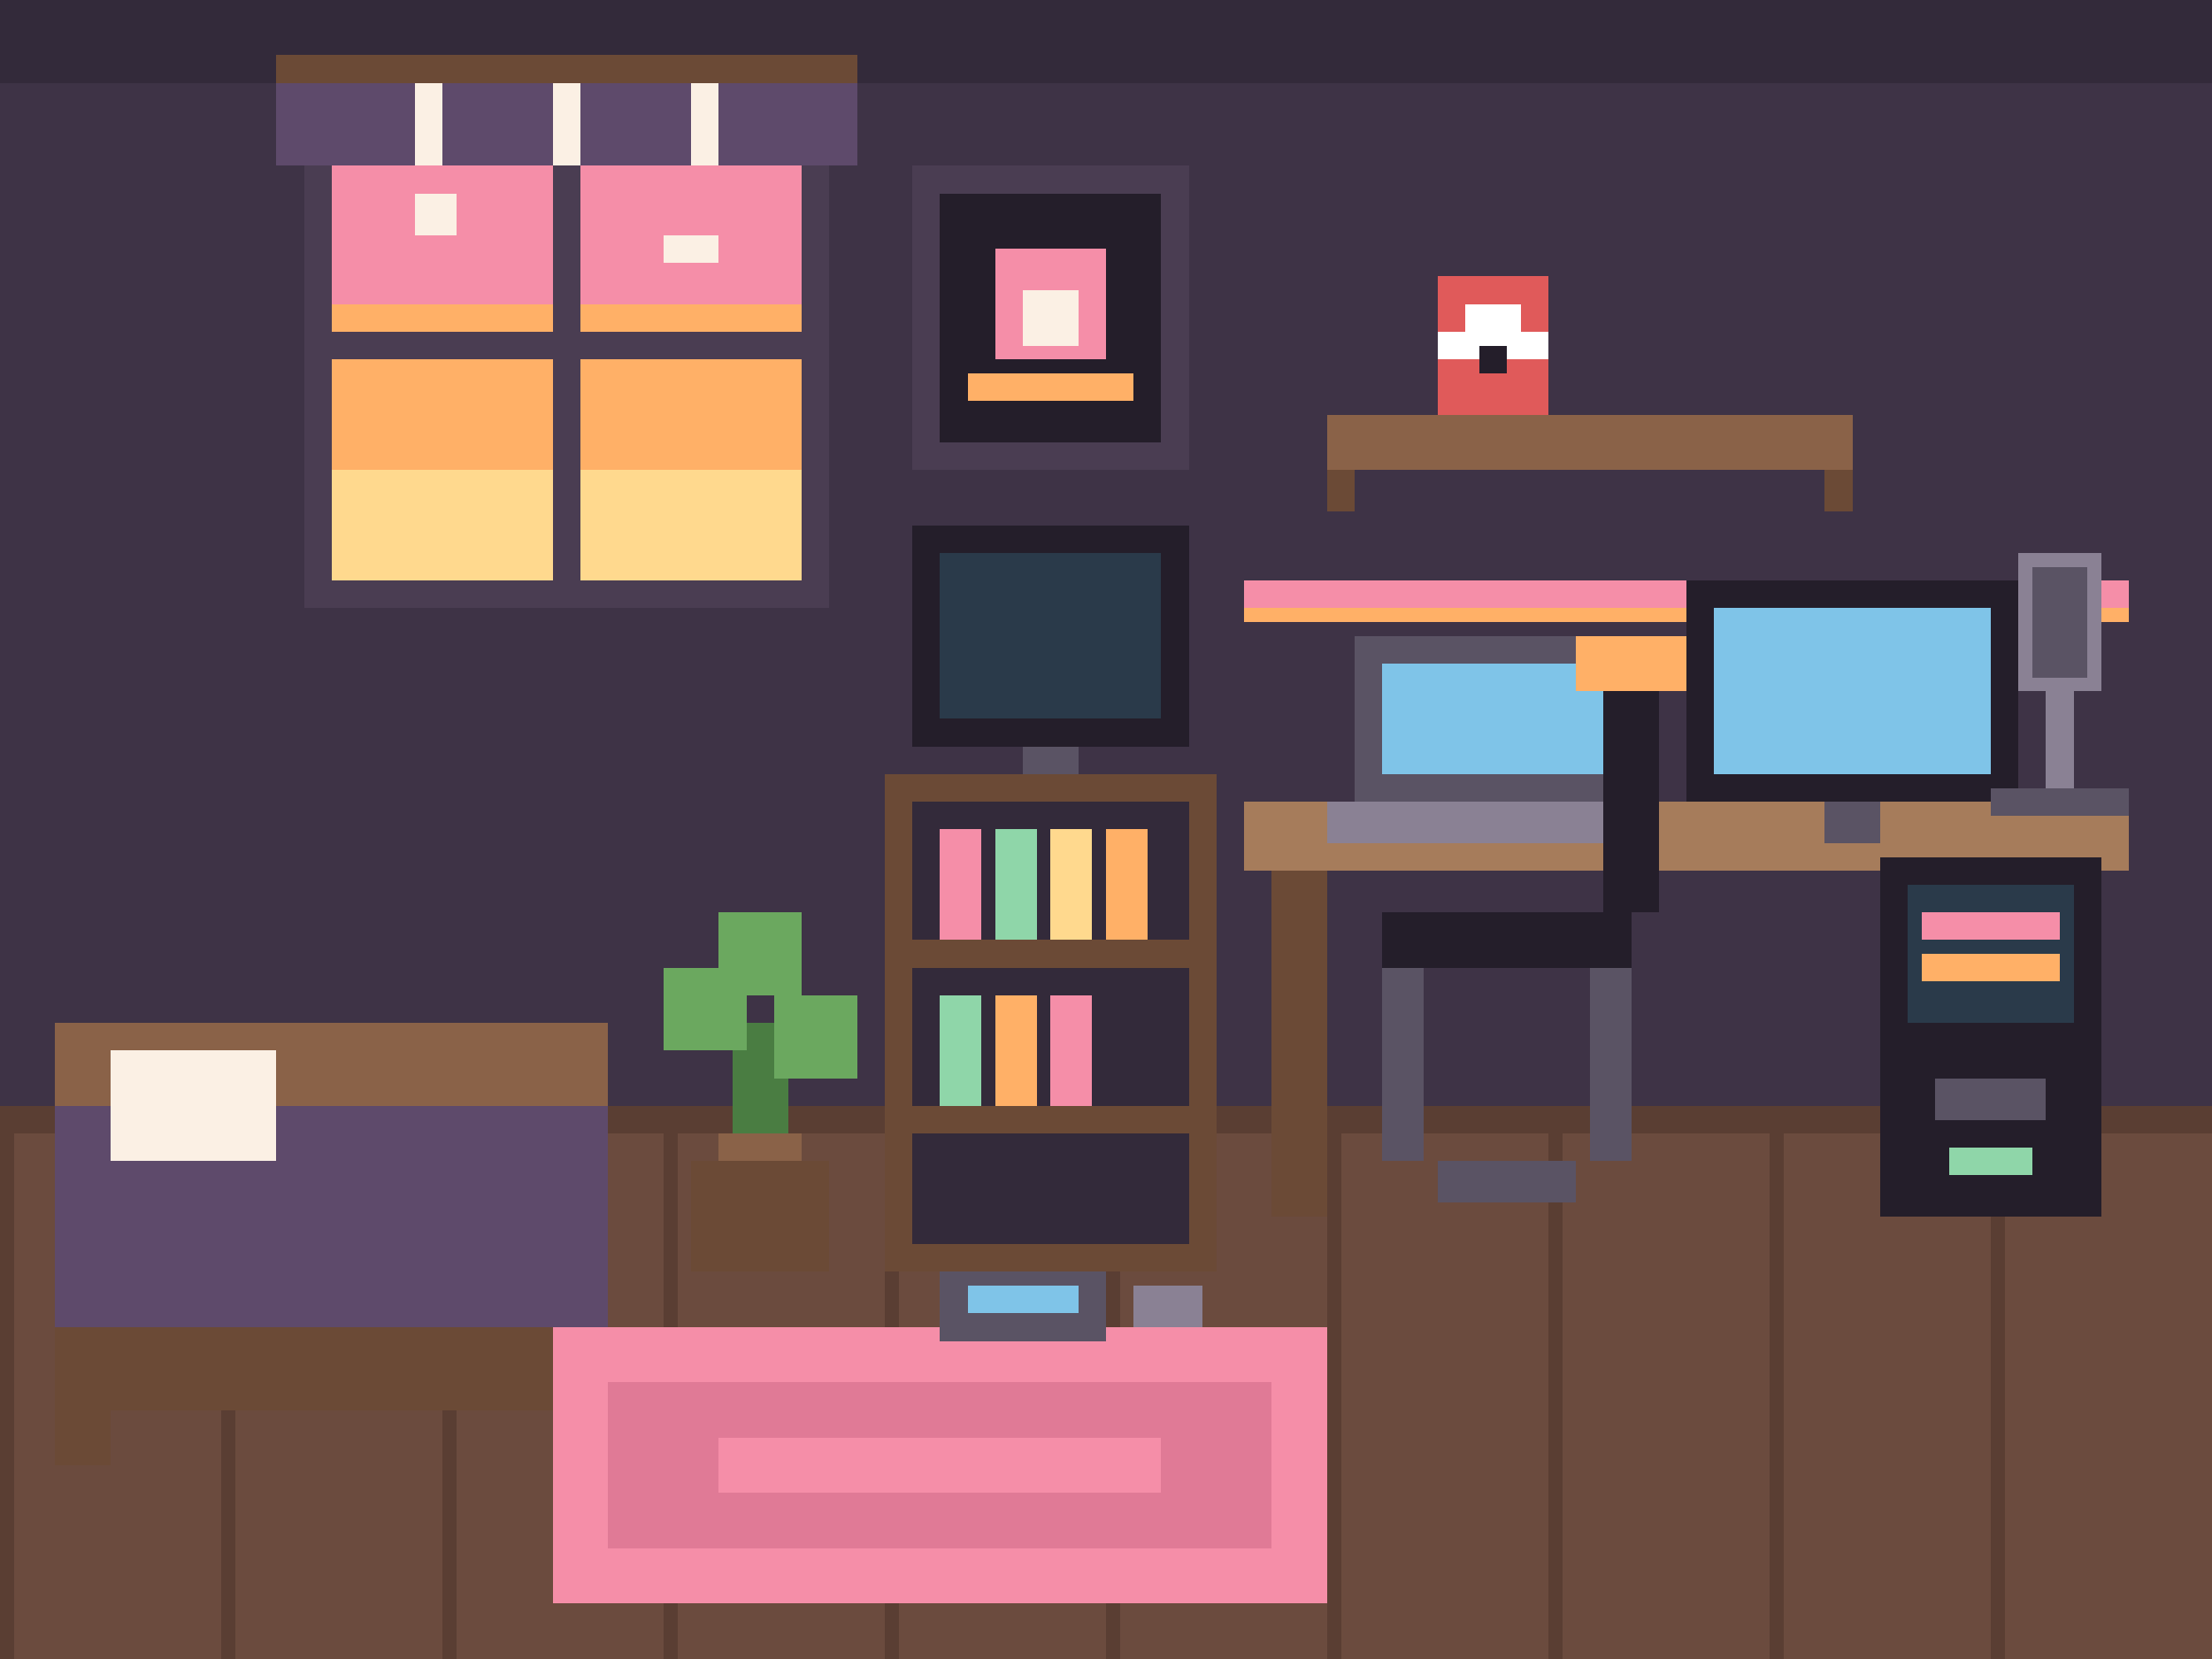
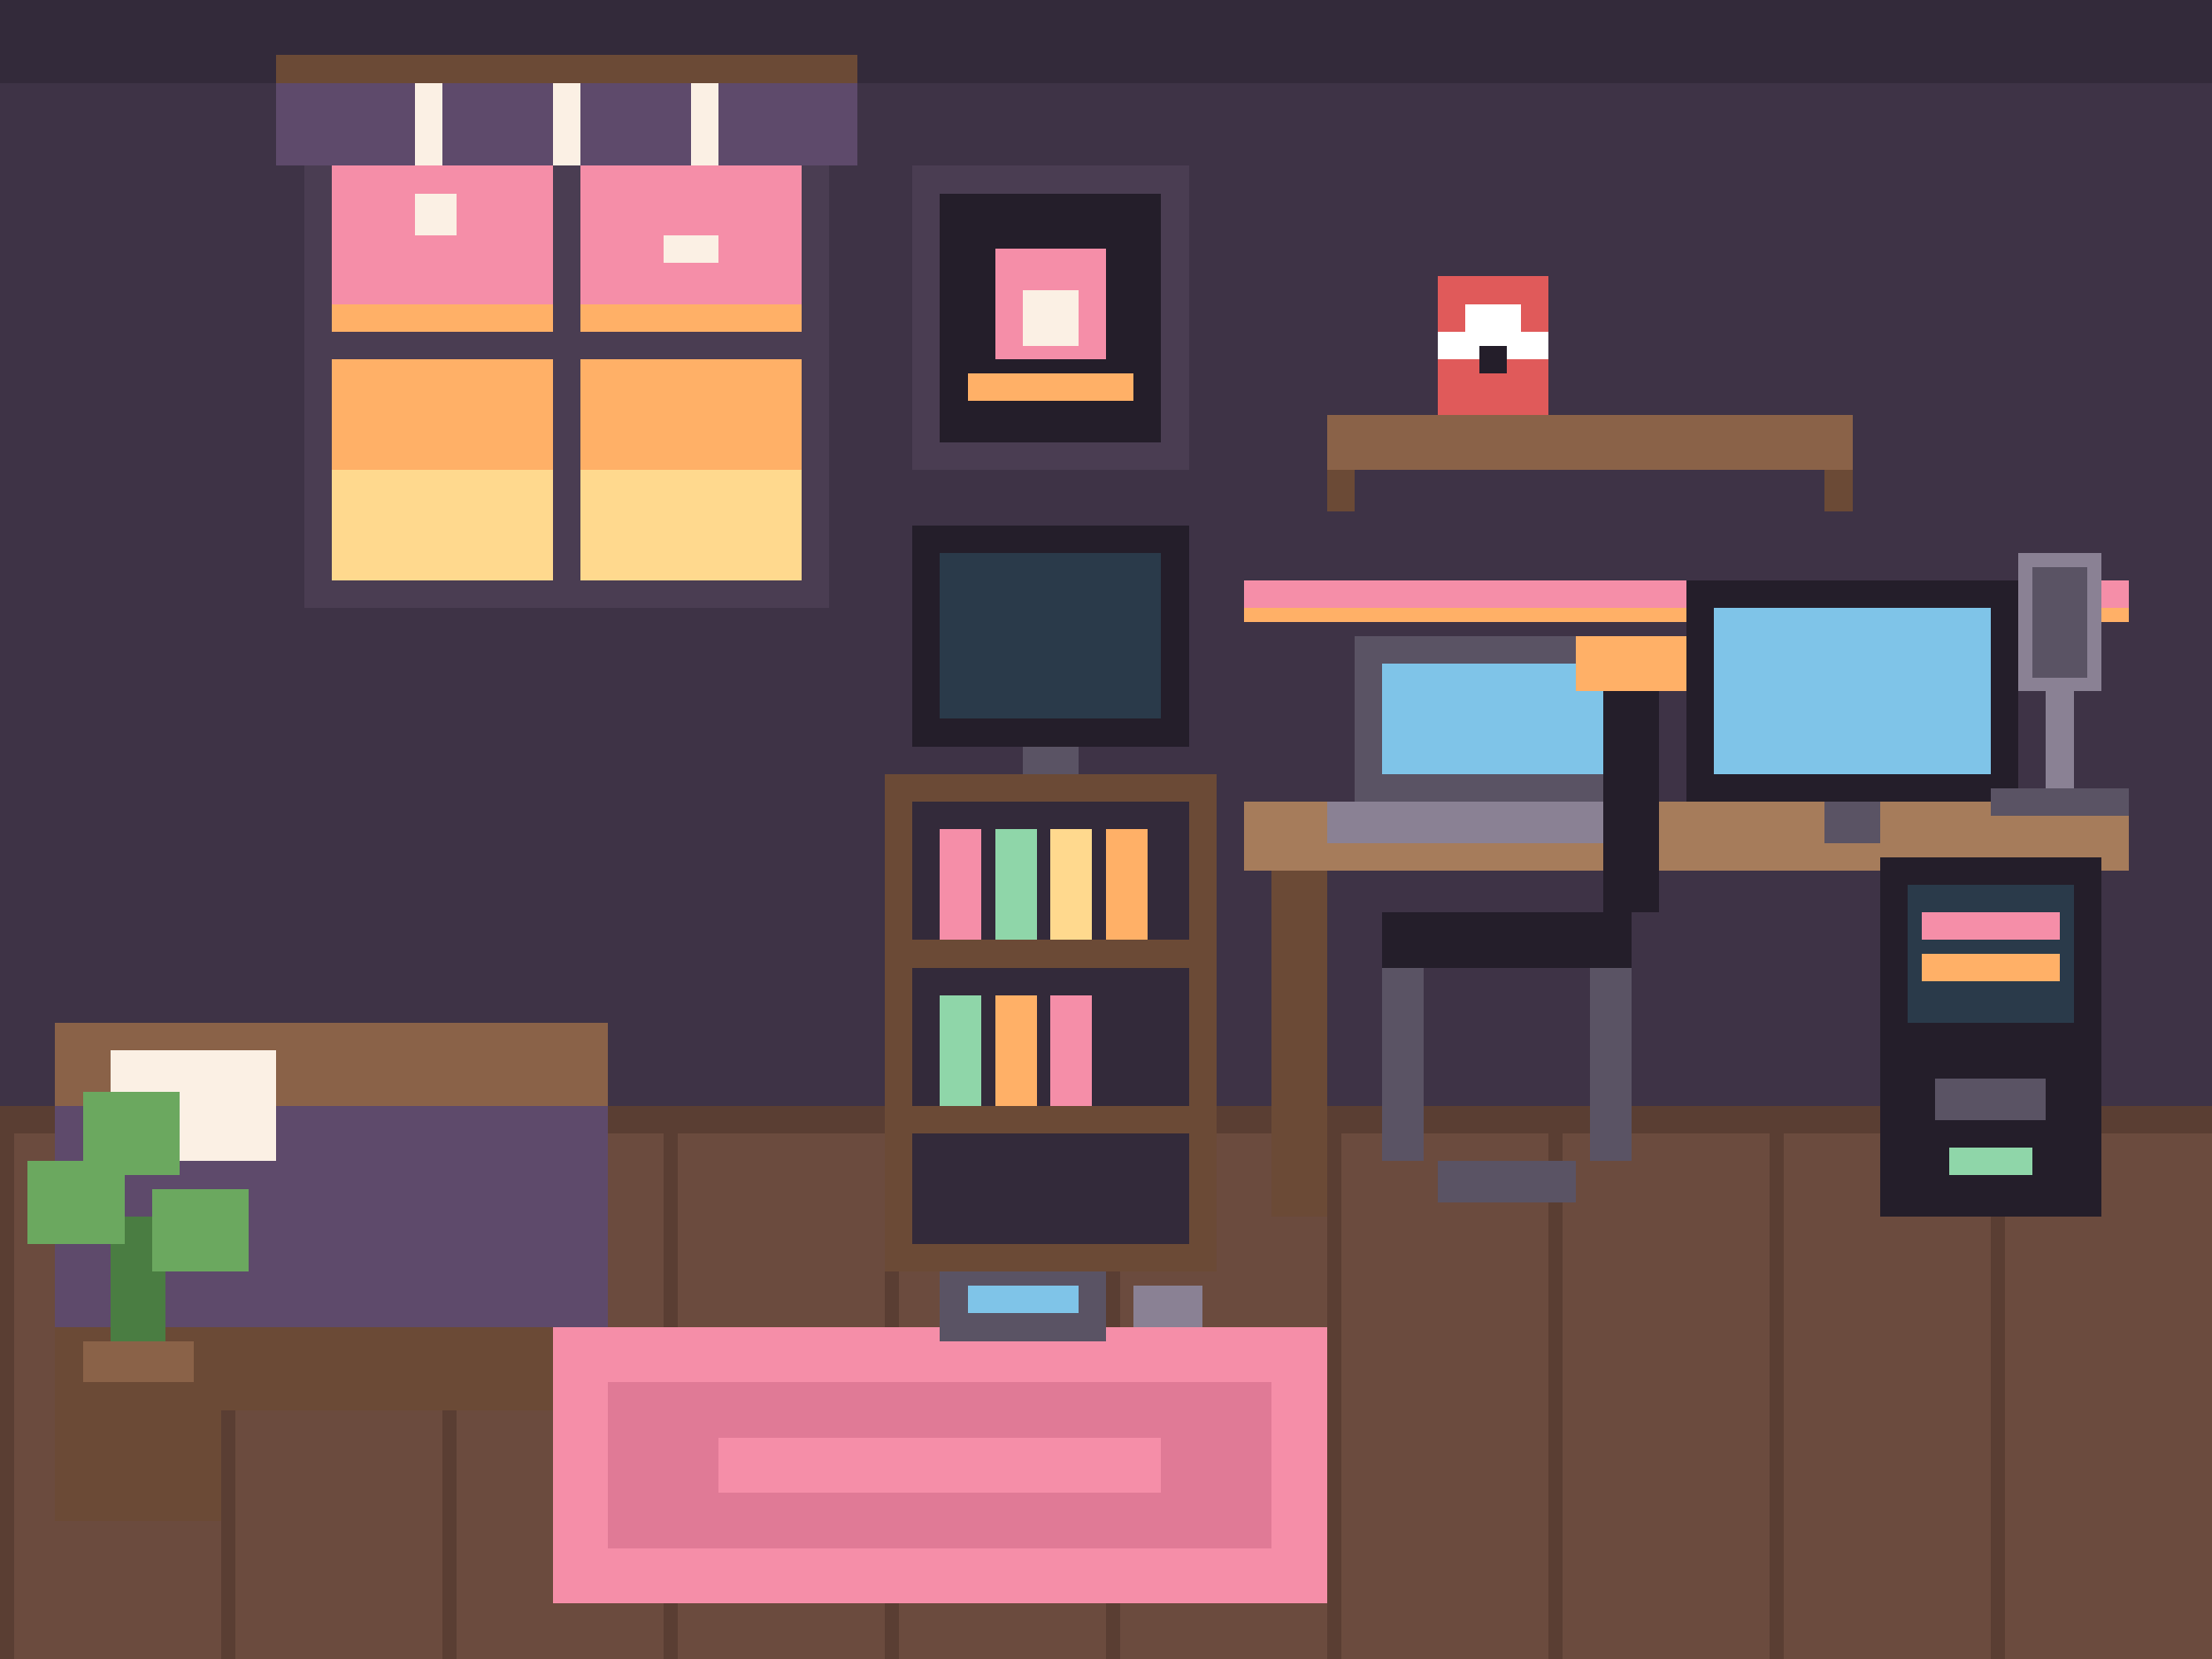
<svg xmlns="http://www.w3.org/2000/svg" viewBox="0 0 160 120" shape-rendering="crispEdges" style="display:block;border-radius:14px" role="img" aria-label="Tu habitación">
  <rect x="0" y="0" width="160" height="80" fill="#3E3346" />
  <rect x="0" y="0" width="160" height="6" fill="#332A3A" />
  <rect x="0" y="80" width="160" height="40" fill="#6B4B3E" />
  <rect x="0" y="80" width="160" height="2" fill="#5A3E33" />
  <rect x="0" y="82" width="1" height="38" fill="#5A3E33" />
  <rect x="16" y="82" width="1" height="38" fill="#5A3E33" />
  <rect x="32" y="82" width="1" height="38" fill="#5A3E33" />
  <rect x="48" y="82" width="1" height="38" fill="#5A3E33" />
  <rect x="64" y="82" width="1" height="38" fill="#5A3E33" />
  <rect x="80" y="82" width="1" height="38" fill="#5A3E33" />
  <rect x="96" y="82" width="1" height="38" fill="#5A3E33" />
  <rect x="112" y="82" width="1" height="38" fill="#5A3E33" />
  <rect x="128" y="82" width="1" height="38" fill="#5A3E33" />
  <rect x="144" y="82" width="1" height="38" fill="#5A3E33" />
  <rect x="22" y="8" width="38" height="36" fill="#4A3D52" />
  <rect x="24" y="10" width="34" height="32" fill="#F58EA8" />
  <rect x="24" y="22" width="34" height="12" fill="#FFB067" />
  <rect x="24" y="34" width="34" height="8" fill="#FFD98E" />
  <rect x="40" y="10" width="2" height="32" fill="#4A3D52" />
  <rect x="24" y="24" width="34" height="2" fill="#4A3D52" />
  <rect x="30" y="14" width="3" height="3" fill="#FBF0E4" />
  <rect x="48" y="17" width="4" height="2" fill="#FBF0E4" />
  <rect x="4" y="74" width="40" height="6" fill="#8A6248" />
  <rect x="4" y="80" width="40" height="22" fill="#5E4A6B" />
  <rect x="4" y="96" width="40" height="6" fill="#6B4A36" />
  <rect x="8" y="76" width="12" height="8" fill="#FBF0E4" />
  <rect x="4" y="102" width="4" height="4" fill="#6B4A36" />
  <rect x="40" y="102" width="4" height="4" fill="#6B4A36" />
  <rect x="90" y="58" width="64" height="5" fill="#A67C5B" />
  <rect x="92" y="63" width="4" height="25" fill="#6B4A36" />
  <rect x="148" y="63" width="4" height="25" fill="#6B4A36" />
  <rect x="98" y="46" width="20" height="12" fill="#5A5364" />
  <rect x="100" y="48" width="16" height="8" fill="#7FC4E8" />
  <rect x="96" y="58" width="24" height="3" fill="#8A8194" />
  <g id="item-alfombra">
    <rect x="40" y="96" width="56" height="20" fill="#F58EA8" />
    <rect x="44" y="100" width="48" height="12" fill="#E07A96" />
    <rect x="52" y="104" width="32" height="4" fill="#F58EA8" />
  </g>
  <g id="item-poster">
    <rect x="66" y="12" width="20" height="22" fill="#4A3D52" />
    <rect x="68" y="14" width="16" height="18" fill="#241E2A" />
    <rect x="72" y="18" width="8" height="8" fill="#F58EA8" />
    <rect x="70" y="27" width="12" height="2" fill="#FFB067" />
    <rect x="74" y="21" width="4" height="4" fill="#FBF0E4" />
  </g>
  <g id="item-planta">
-     <rect x="50" y="84" width="10" height="8" fill="#6B4A36" />
-     <rect x="52" y="82" width="6" height="2" fill="#8A6248" />
-     <rect x="53" y="74" width="4" height="8" fill="#4A7D42" />
-     <rect x="48" y="70" width="6" height="6" fill="#6BA85F" />
-     <rect x="56" y="72" width="6" height="6" fill="#6BA85F" />
-     <rect x="52" y="66" width="6" height="6" fill="#6BA85F" />
+     <rect x="4" y="100" width="12" height="10" fill="#6B4A36" />
+     <rect x="6" y="97" width="8" height="3" fill="#8A6248" />
+     <rect x="8" y="88" width="4" height="9" fill="#4A7D42" />
+     <rect x="2" y="84" width="7" height="6" fill="#6BA85F" />
+     <rect x="11" y="86" width="7" height="6" fill="#6BA85F" />
+     <rect x="6" y="79" width="7" height="6" fill="#6BA85F" />
  </g>
  <g id="item-biblioteca">
    <rect x="64" y="56" width="24" height="36" fill="#6B4A36" />
    <rect x="66" y="58" width="20" height="10" fill="#332A3A" />
    <rect x="66" y="70" width="20" height="10" fill="#332A3A" />
    <rect x="66" y="82" width="20" height="8" fill="#332A3A" />
    <rect x="68" y="60" width="3" height="8" fill="#F58EA8" />
    <rect x="72" y="60" width="3" height="8" fill="#8FD6A9" />
    <rect x="76" y="60" width="3" height="8" fill="#FFD98E" />
    <rect x="80" y="60" width="3" height="8" fill="#FFB067" />
    <rect x="68" y="72" width="3" height="8" fill="#8FD6A9" />
    <rect x="72" y="72" width="3" height="8" fill="#FFB067" />
    <rect x="76" y="72" width="3" height="8" fill="#F58EA8" />
  </g>
  <g id="item-tv">
    <rect x="66" y="38" width="20" height="16" fill="#241E2A" />
    <rect x="68" y="40" width="16" height="12" fill="#2A3A4A" />
    <rect x="74" y="54" width="4" height="2" fill="#5A5364" />
  </g>
  <g id="item-consola">
    <rect x="68" y="92" width="12" height="5" fill="#5A5364" />
    <rect x="70" y="93" width="8" height="2" fill="#7FC4E8" />
    <rect x="82" y="93" width="5" height="3" fill="#8A8194" />
  </g>
  <g id="item-estante">
    <rect x="96" y="30" width="38" height="4" fill="#8A6248" />
    <rect x="96" y="34" width="2" height="3" fill="#6B4A36" />
    <rect x="132" y="34" width="2" height="3" fill="#6B4A36" />
  </g>
  <g id="item-figura">
    <rect x="104" y="20" width="8" height="10" fill="#E05A5A" />
    <rect x="104" y="24" width="8" height="2" fill="#FFFFFF" />
    <rect x="106" y="22" width="4" height="4" fill="#FFFFFF" />
    <rect x="107" y="25" width="2" height="2" fill="#241E2A" />
  </g>
  <g id="item-led">
    <rect x="90" y="42" width="64" height="2" fill="#F58EA8" />
    <rect x="90" y="44" width="64" height="1" fill="#FFB067" />
  </g>
  <g id="item-noren">
    <rect x="20" y="4" width="42" height="8" fill="#5E4A6B" />
    <rect x="20" y="4" width="42" height="2" fill="#6B4A36" />
    <rect x="30" y="6" width="2" height="6" fill="#FBF0E4" />
    <rect x="40" y="6" width="2" height="6" fill="#FBF0E4" />
    <rect x="50" y="6" width="2" height="6" fill="#FBF0E4" />
  </g>
  <g id="item-silla">
    <rect x="100" y="66" width="18" height="4" fill="#241E2A" />
    <rect x="100" y="70" width="3" height="14" fill="#5A5364" />
    <rect x="115" y="70" width="3" height="14" fill="#5A5364" />
    <rect x="116" y="48" width="4" height="18" fill="#241E2A" />
    <rect x="114" y="46" width="8" height="4" fill="#FFB067" />
    <rect x="104" y="84" width="10" height="3" fill="#5A5364" />
  </g>
  <g id="item-monitor2">
    <rect x="122" y="42" width="24" height="16" fill="#241E2A" />
    <rect x="124" y="44" width="20" height="12" fill="#7FC4E8" />
    <rect x="132" y="58" width="4" height="3" fill="#5A5364" />
  </g>
  <g id="item-microfono">
    <rect x="146" y="40" width="6" height="10" fill="#8A8194" />
    <rect x="147" y="41" width="4" height="8" fill="#5A5364" />
    <rect x="148" y="50" width="2" height="8" fill="#8A8194" />
    <rect x="144" y="57" width="10" height="2" fill="#5A5364" />
  </g>
  <g id="item-pcgamer">
    <rect x="136" y="62" width="16" height="26" fill="#241E2A" />
    <rect x="138" y="64" width="12" height="10" fill="#2A3A4A" />
    <rect x="139" y="66" width="10" height="2" fill="#F58EA8" />
    <rect x="139" y="69" width="10" height="2" fill="#FFB067" />
    <rect x="140" y="78" width="8" height="3" fill="#5A5364" />
    <rect x="141" y="83" width="6" height="2" fill="#8FD6A9" />
  </g>
</svg>
